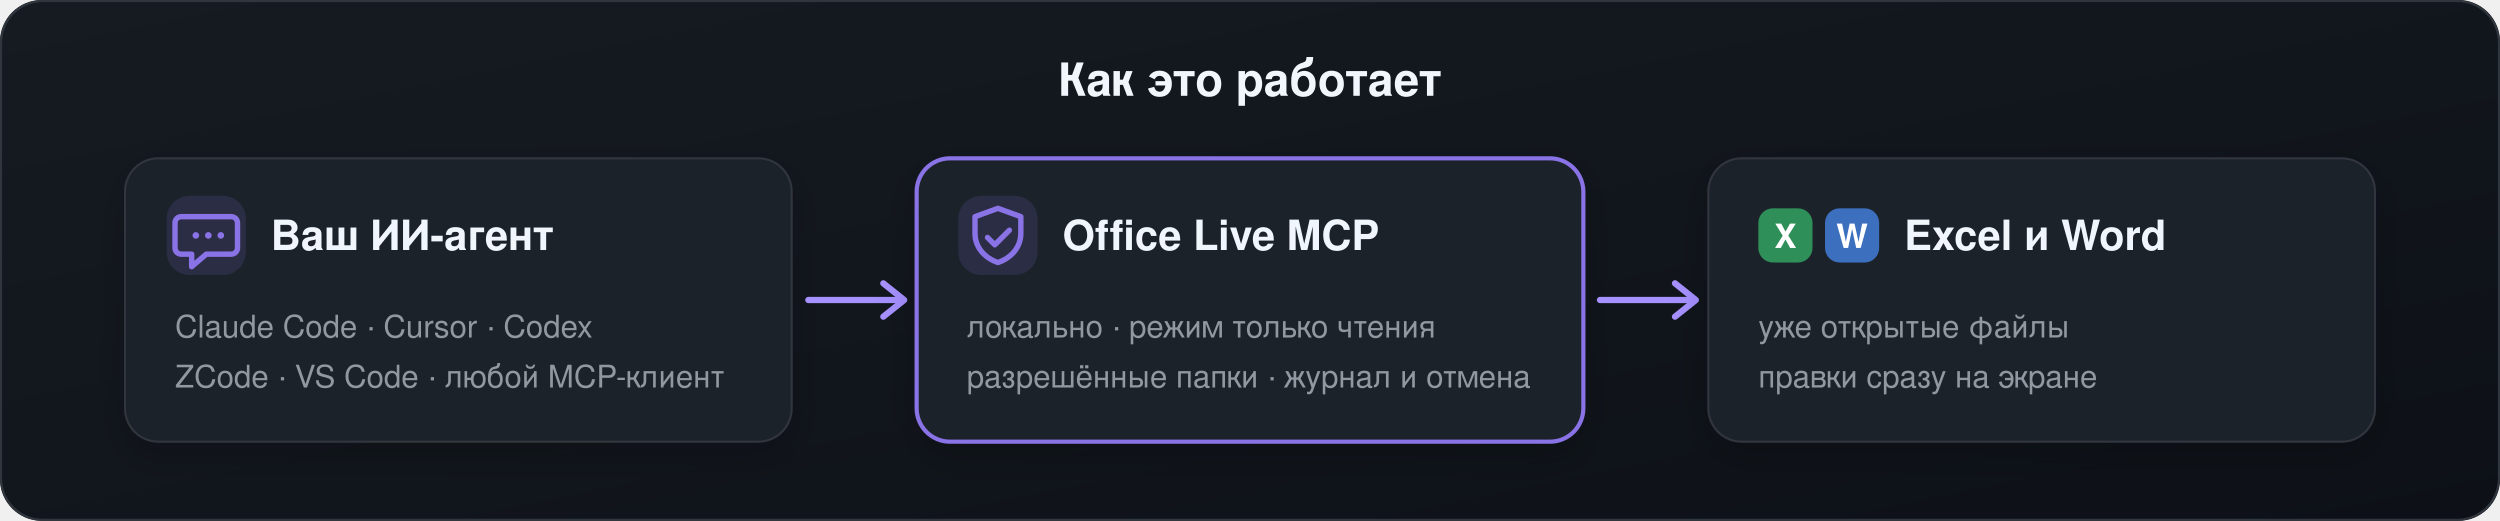
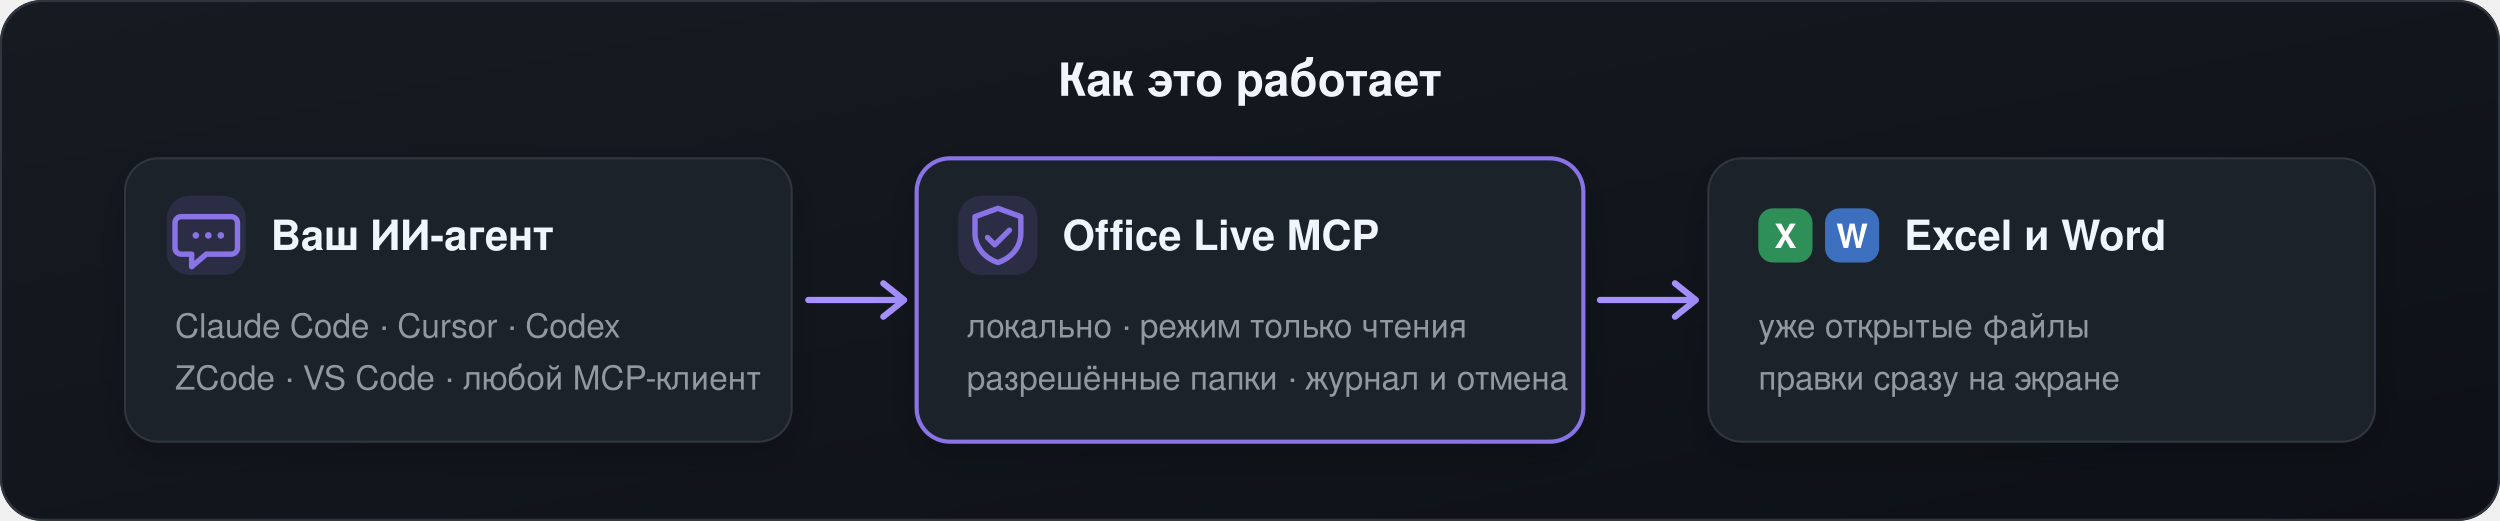
<svg xmlns="http://www.w3.org/2000/svg" width="1200" height="250" viewBox="0 0 1200 250" role="img" aria-label="Ваш ИИ-агент: Claude Code · Cursor · Codex · ZCode · VS Code · любой MCP-клиент → Office Live MCP: локально · режим только чтения · разрешённые папки · журнал и отмена → Excel и Word: уже открытые файлы · правки сразу на экране">
  <defs>
    <linearGradient id="bg" x1="0" y1="0" x2="1" y2="1">
      <stop offset="0" stop-color="#161b22" />
      <stop offset="1" stop-color="#0d1117" />
    </linearGradient>
    <filter id="sh" x="-10%" y="-10%" width="120%" height="130%">
      <feDropShadow dx="0" dy="6" stdDeviation="9" flood-color="#000000" flood-opacity="0.18" />
    </filter>
  </defs>
  <rect width="1200" height="250" rx="20" fill="url(#bg)" />
  <rect x="0.5" y="0.5" width="1199" height="249" rx="20" fill="none" stroke="#30363d" />
  <text x="600.0" y="46" font-family="Segoe UI, system-ui, -apple-system, Helvetica, Arial, sans-serif" font-size="22" font-weight="700" fill="#f0f6fc" text-anchor="middle">Как это работает</text>
  <g filter="url(#sh)">
    <rect x="60" y="76" width="320" height="136" rx="16" fill="#1c2129" stroke="#30363d" stroke-width="1" />
  </g>
  <rect x="80" y="94" width="38" height="38" rx="11" fill="#8a73e6" fill-opacity="0.14" />
  <path fill="none" stroke="#8a73e6" stroke-width="2.6" stroke-linecap="round" stroke-linejoin="round" d="M87 104 h24 a3 3 0 0 1 3 3 v12 a3 3 0 0 1 -3 3 h-12 l-7 6 v-6 h-5 a3 3 0 0 1 -3 -3 v-12 a3 3 0 0 1 3 -3 z" />
  <circle cx="94" cy="113" r="1.6" fill="#8a73e6" />
  <circle cx="100" cy="113" r="1.6" fill="#8a73e6" />
  <circle cx="106" cy="113" r="1.6" fill="#8a73e6" />
  <text x="130" y="120" font-family="Segoe UI, system-ui, -apple-system, Helvetica, Arial, sans-serif" font-size="20" font-weight="700" fill="#f0f6fc" text-anchor="start">Ваш ИИ-агент</text>
-   <text x="84" y="162" font-family="Segoe UI, system-ui, -apple-system, Helvetica, Arial, sans-serif" font-size="15" font-weight="400" fill="#9198a1" text-anchor="start">Claude Code · Cursor · Codex</text>
-   <text x="84" y="186" font-family="Segoe UI, system-ui, -apple-system, Helvetica, Arial, sans-serif" font-size="15" font-weight="400" fill="#9198a1" text-anchor="start">ZCode · VS Code · любой MCP-клиент</text>
+   <text x="84" y="162" font-family="Segoe UI, system-ui, -apple-system, Helvetica, Arial, sans-serif" font-size="16" font-weight="400" fill="#9198a1" text-anchor="start">Claude Code · Cursor · Codex</text>
+   <text x="84" y="187" font-family="Segoe UI, system-ui, -apple-system, Helvetica, Arial, sans-serif" font-size="16" font-weight="400" fill="#9198a1" text-anchor="start">ZCode · VS Code · любой MCP-клиент</text>
  <path d="M388 144 h44" stroke="#a691ff" stroke-width="3" stroke-linecap="round" />
  <path d="M424 136 l10 8 l-10 8" fill="none" stroke="#a691ff" stroke-width="3" stroke-linecap="round" stroke-linejoin="round" />
  <g filter="url(#sh)">
    <rect x="440" y="76" width="320" height="136" rx="16" fill="#1c2129" stroke="#8a73e6" stroke-width="2" />
  </g>
  <rect x="460" y="94" width="38" height="38" rx="11" fill="#8a73e6" fill-opacity="0.14" />
  <path fill="none" stroke="#8a73e6" stroke-width="2.6" stroke-linecap="round" stroke-linejoin="round" d="M479 100 l11 4 v8 c0 7 -5 12 -11 14 c-6 -2 -11 -7 -11 -14 v-8 z" />
  <path fill="none" stroke="#8a73e6" stroke-width="2.6" stroke-linecap="round" stroke-linejoin="round" d="M474 114 l3.5 3.5 l7 -7" />
  <text x="510" y="120" font-family="Segoe UI, system-ui, -apple-system, Helvetica, Arial, sans-serif" font-size="20" font-weight="700" fill="#f0f6fc" text-anchor="start">Office Live MCP</text>
-   <text x="464" y="162" font-family="Segoe UI, system-ui, -apple-system, Helvetica, Arial, sans-serif" font-size="15" font-weight="400" fill="#9198a1" text-anchor="start">локально · режим только чтения</text>
-   <text x="464" y="186" font-family="Segoe UI, system-ui, -apple-system, Helvetica, Arial, sans-serif" font-size="15" font-weight="400" fill="#9198a1" text-anchor="start">разрешённые папки · журнал и отмена</text>
+   <text x="464" y="162" font-family="Segoe UI, system-ui, -apple-system, Helvetica, Arial, sans-serif" font-size="16" font-weight="400" fill="#9198a1" text-anchor="start">локально · режим только чтения</text>
+   <text x="464" y="187" font-family="Segoe UI, system-ui, -apple-system, Helvetica, Arial, sans-serif" font-size="16" font-weight="400" fill="#9198a1" text-anchor="start">разрешённые папки · журнал и отмена</text>
  <path d="M768 144 h44" stroke="#a691ff" stroke-width="3" stroke-linecap="round" />
  <path d="M804 136 l10 8 l-10 8" fill="none" stroke="#a691ff" stroke-width="3" stroke-linecap="round" stroke-linejoin="round" />
  <g filter="url(#sh)">
    <rect x="820" y="76" width="320" height="136" rx="16" fill="#1c2129" stroke="#30363d" stroke-width="1" />
  </g>
  <rect x="844" y="100" width="26" height="26" rx="7" fill="#2f8f58" />
  <text x="857" y="119" font-family="Segoe UI, system-ui, -apple-system, Helvetica, Arial, sans-serif" font-size="16" font-weight="700" fill="#fff" text-anchor="middle">X</text>
  <rect x="876" y="100" width="26" height="26" rx="7" fill="#3d6fbf" />
  <text x="889" y="119" font-family="Segoe UI, system-ui, -apple-system, Helvetica, Arial, sans-serif" font-size="16" font-weight="700" fill="#fff" text-anchor="middle">W</text>
  <text x="914" y="120" font-family="Segoe UI, system-ui, -apple-system, Helvetica, Arial, sans-serif" font-size="20" font-weight="700" fill="#f0f6fc" text-anchor="start">Excel и Word</text>
-   <text x="844" y="162" font-family="Segoe UI, system-ui, -apple-system, Helvetica, Arial, sans-serif" font-size="15" font-weight="400" fill="#9198a1" text-anchor="start">уже открытые файлы</text>
-   <text x="844" y="186" font-family="Segoe UI, system-ui, -apple-system, Helvetica, Arial, sans-serif" font-size="15" font-weight="400" fill="#9198a1" text-anchor="start">правки сразу на экране</text>
+   <text x="844" y="162" font-family="Segoe UI, system-ui, -apple-system, Helvetica, Arial, sans-serif" font-size="16" font-weight="400" fill="#9198a1" text-anchor="start">уже открытые файлы</text>
+   <text x="844" y="187" font-family="Segoe UI, system-ui, -apple-system, Helvetica, Arial, sans-serif" font-size="16" font-weight="400" fill="#9198a1" text-anchor="start">правки сразу на экране</text>
</svg>
